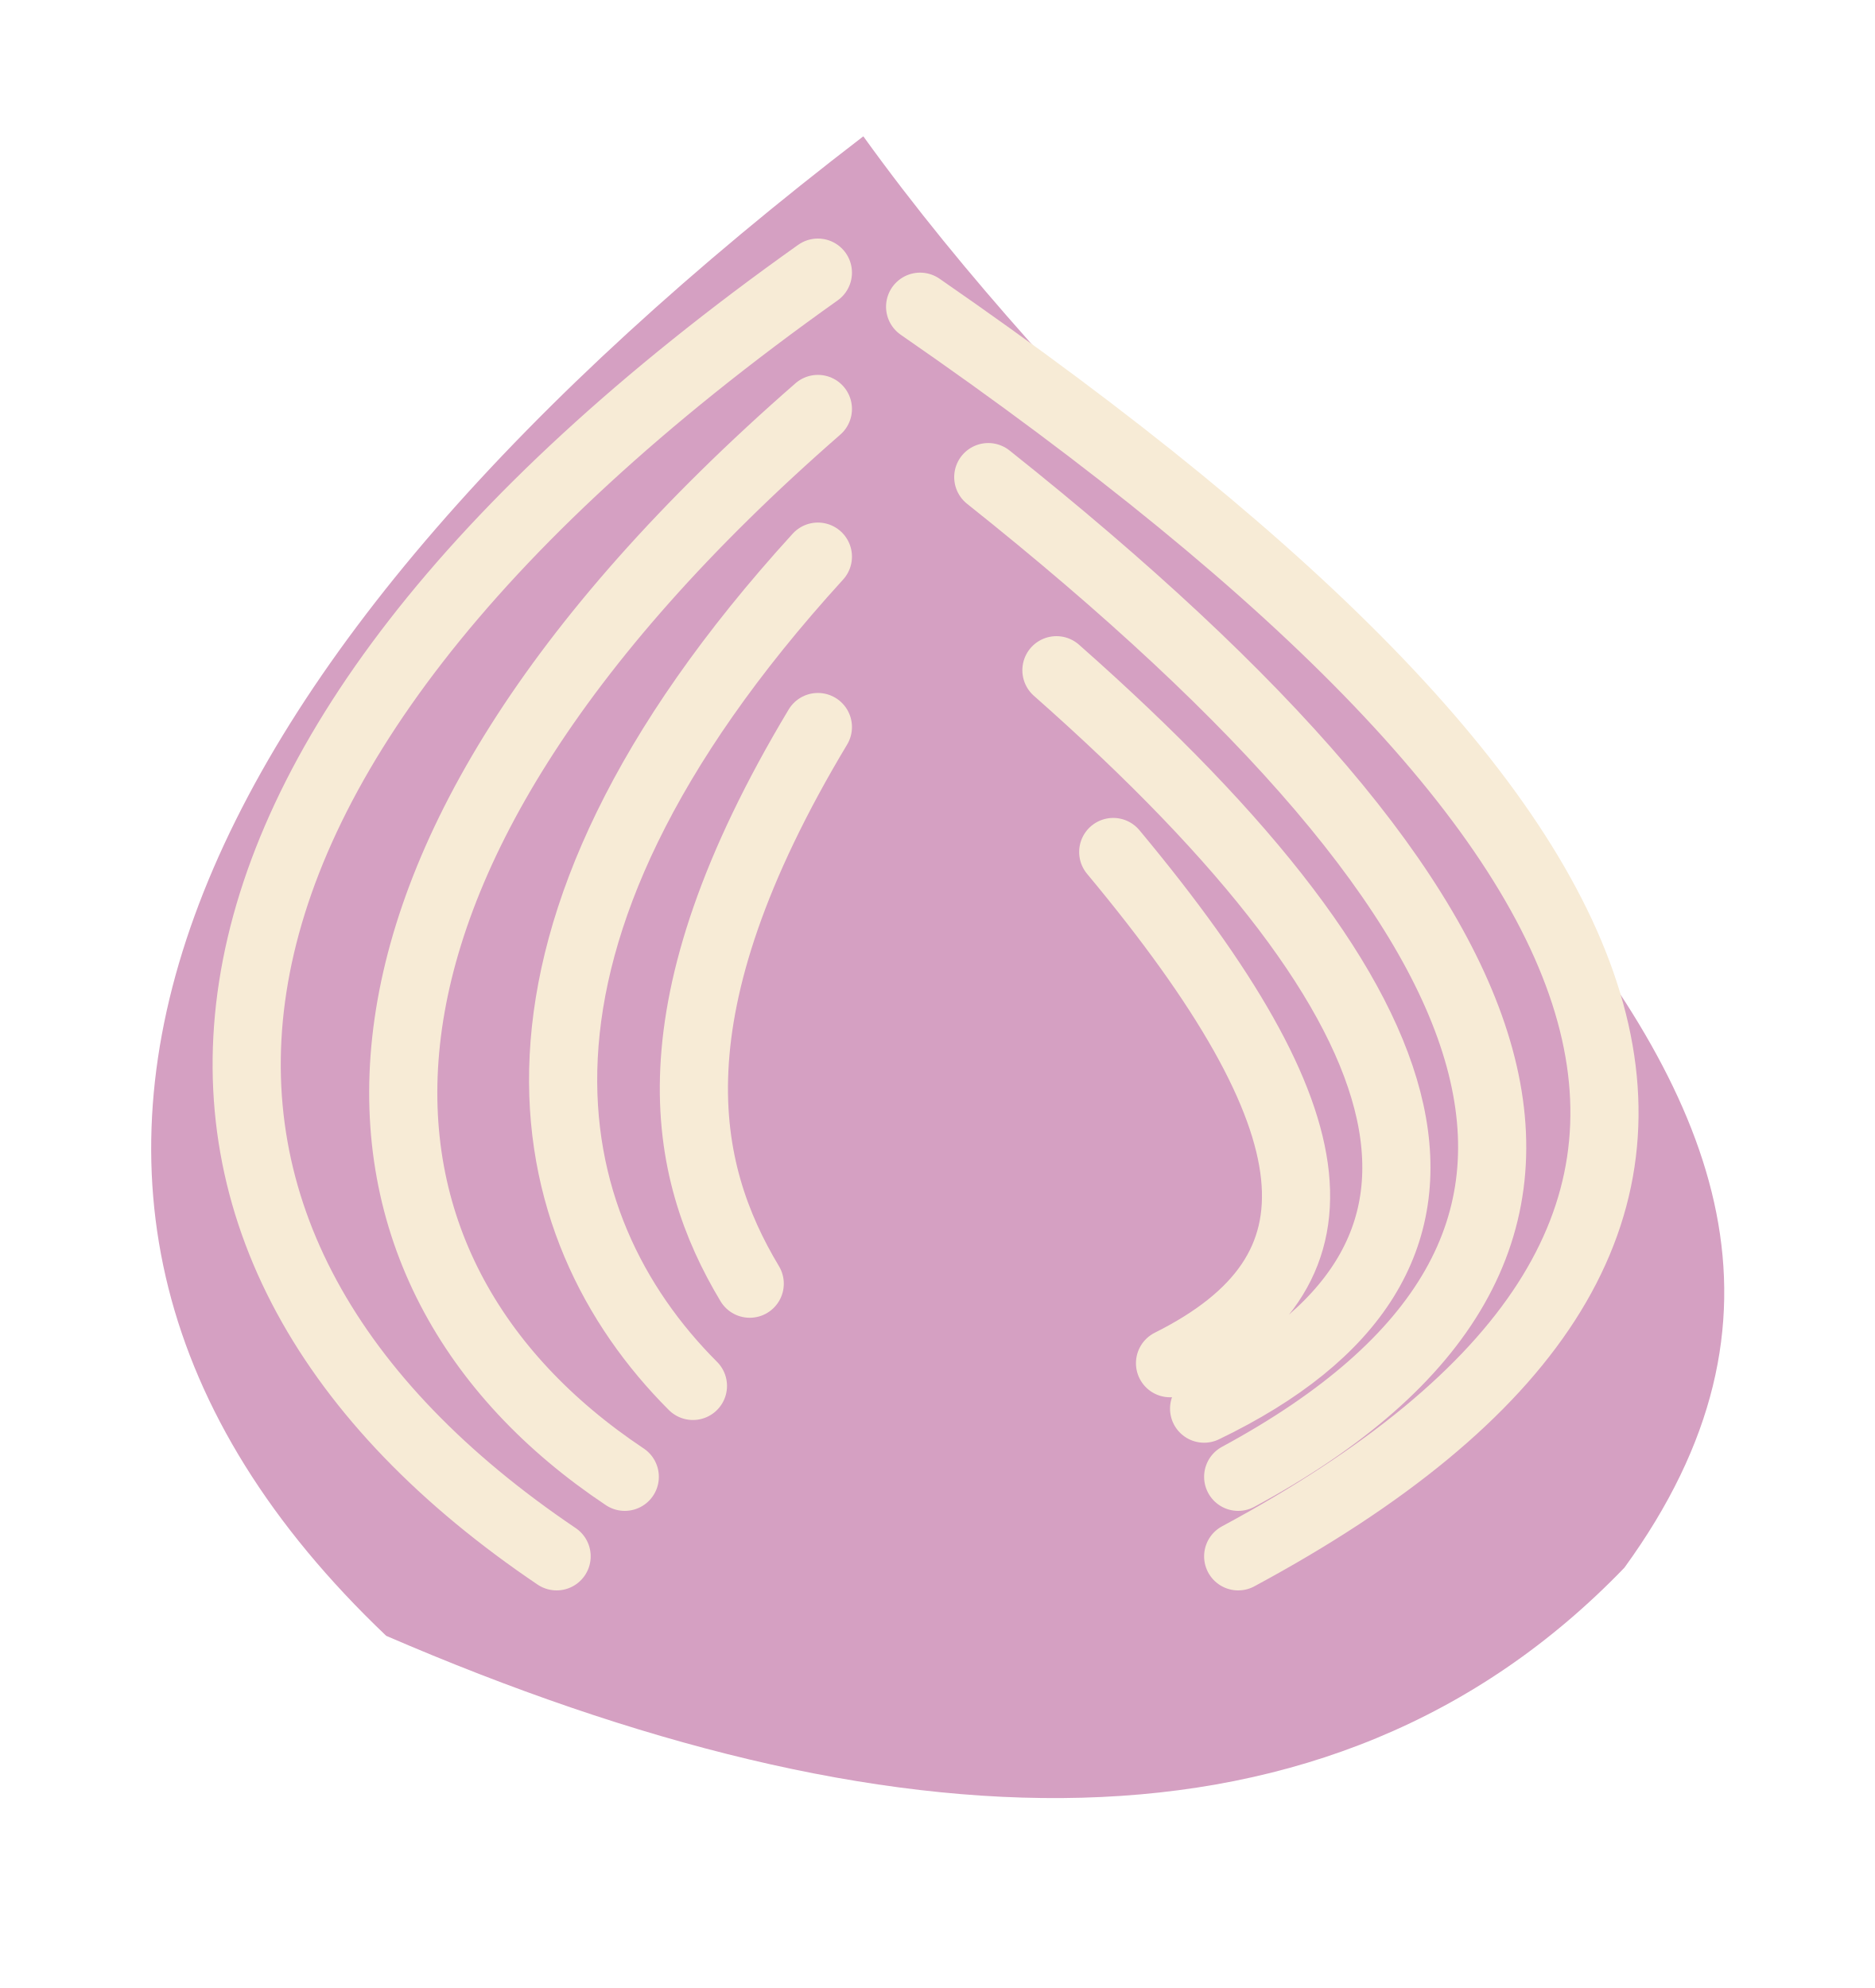
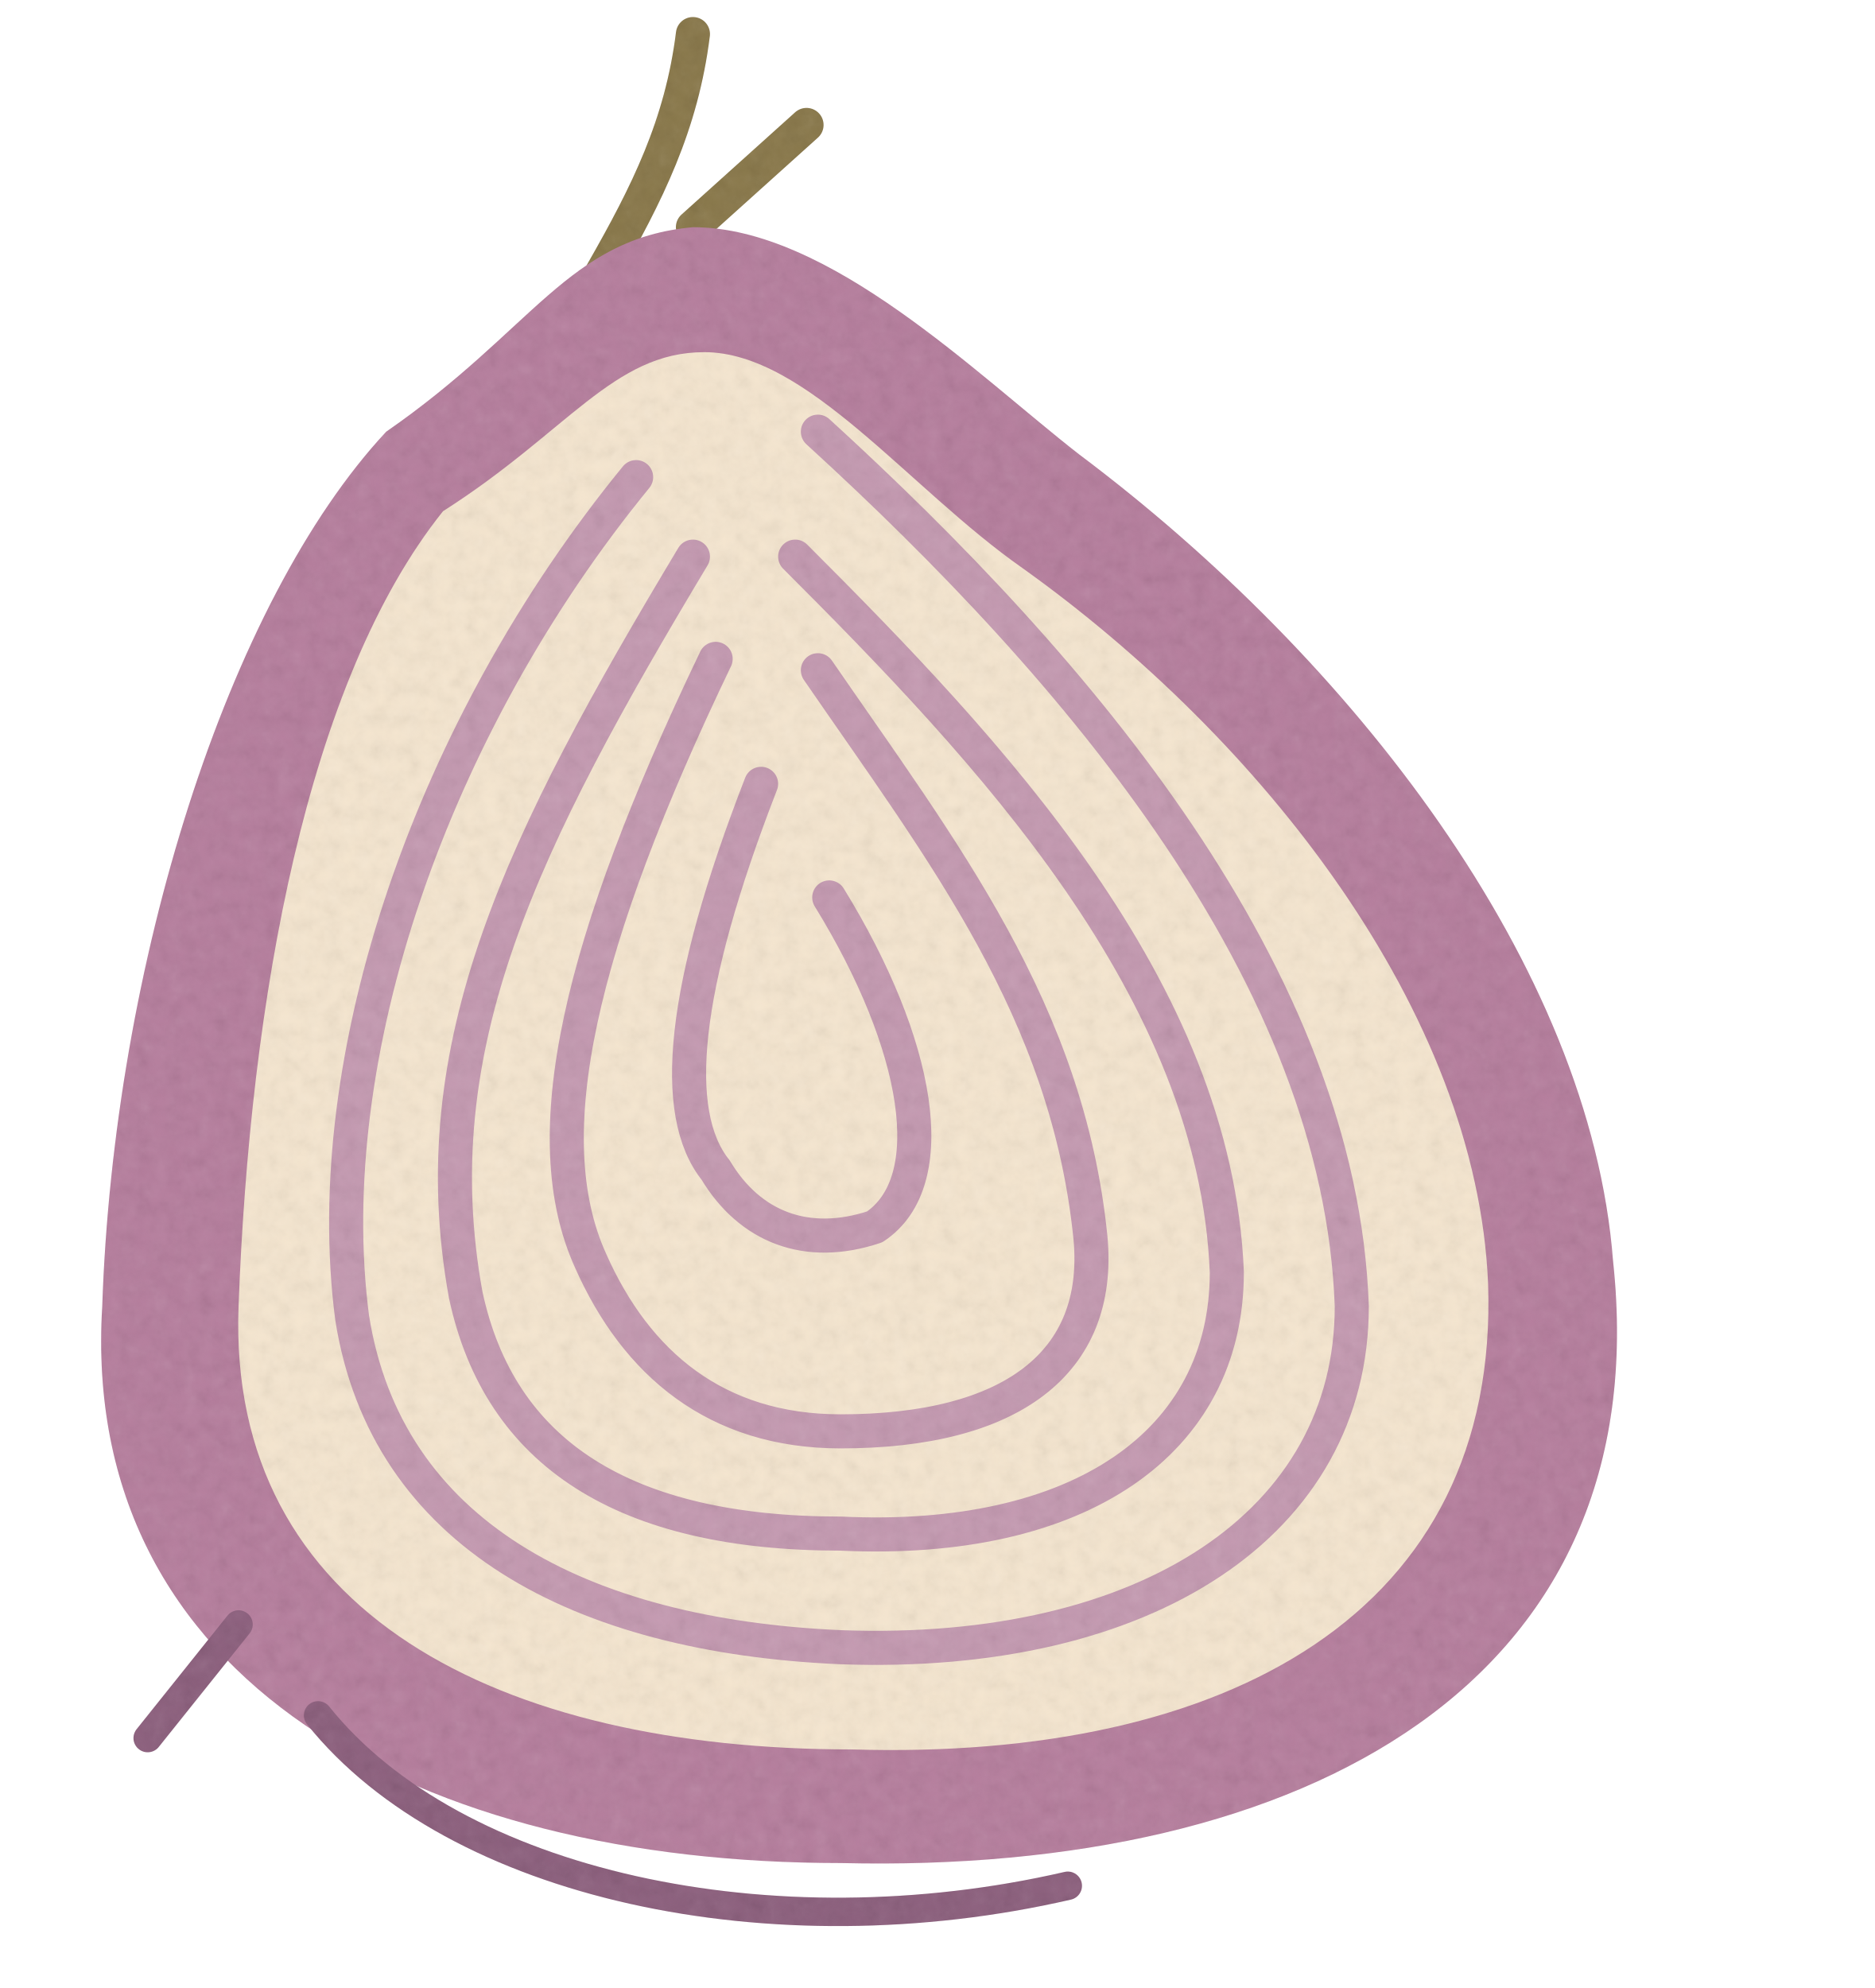
- <svg xmlns="http://www.w3.org/2000/svg" viewBox="420 325 165 175" fill="none">
-   <path d="M454 469c-41-39-18-86 42-132 36 50 99 82 67 126-26 27-65 25-109 6Z" fill="#d5a0c2" />
-   <path d="M492 349c-62 44-63 86-23 113m23-101c-47 41-44 76-17 94m17-81c-31 34-25 59-11 73m11-58c-15 25-12 39-6 49m15-86c68 47 80 82 28 110m-22-95c49 39 59 68 22 88m-16-71c34 30 40 52 13 65m-8-49c20 24 21 37 5 45" stroke="#f7ebd6" stroke-width="6" stroke-linecap="round" />
+ <svg xmlns="http://www.w3.org/2000/svg" viewBox="420 325 165 175" fill="none" role="img" aria-labelledby="title">
+   <defs>
+     <filter id="paper" x="-2%" y="-2%" width="104%" height="104%" color-interpolation-filters="sRGB">
+       <feTurbulence type="fractalNoise" baseFrequency=".72" numOctaves="3" seed="23" stitchTiles="stitch" result="grain" />
+       <feColorMatrix in="grain" type="saturate" values="0" />
+       <feComponentTransfer>
+         <feFuncA type="linear" slope=".14" />
+       </feComponentTransfer>
+       <feComposite in2="SourceGraphic" operator="in" result="ink" />
+       <feBlend in="SourceGraphic" in2="ink" mode="soft-light" />
+     </filter>
+   </defs>
+   <g filter="url(#paper)" stroke-linecap="round" stroke-linejoin="round">
+     <g transform="translate(420 325)">
+       <path d="M53 24c4-7 7-13 8-21m0 17 10-9" stroke="#8a794c" stroke-width="3" />
+       <path d="M34 38C47 29 50 21 61 20c12 0 25 13 34 20 24 18 45 45 47 71 4 37-27 54-68 53-37 0-67-16-65-49 1-30 11-62 25-77Z" fill="#b67f9e" />
+       <path d="M39 45c11-7 15-14 23-14 9 0 18 12 28 19 21 15 40 39 41 63 1 29-23 42-56 41-31 0-55-12-54-39 1-27 6-55 18-70Z" fill="#f4e5cf" />
+       <path d="M56 42C38 64 28 93 31 116c3 19 20 28 43 29 27 1 45-11 45-30-1-29-24-56-47-77m-11 11c-15 25-24 43-20 65 3 14 14 21 33 21 21 1 34-8 34-23-1-25-21-46-38-63m-7 9c-12 25-16 42-11 53 4 9 11 15 22 15 15 0 23-6 22-17-2-20-13-34-24-50m-5 10c-7 18-8 29-4 34 3 5 8 7 14 5 6-4 4-16-4-29" stroke="#c49ab1" stroke-width="3" />
+       <path d="M28 151c12 15 40 21 66 15m-73-23-8 10" stroke="#8d617e" stroke-width="2.5" />
+     </g>
+   </g>
</svg>
